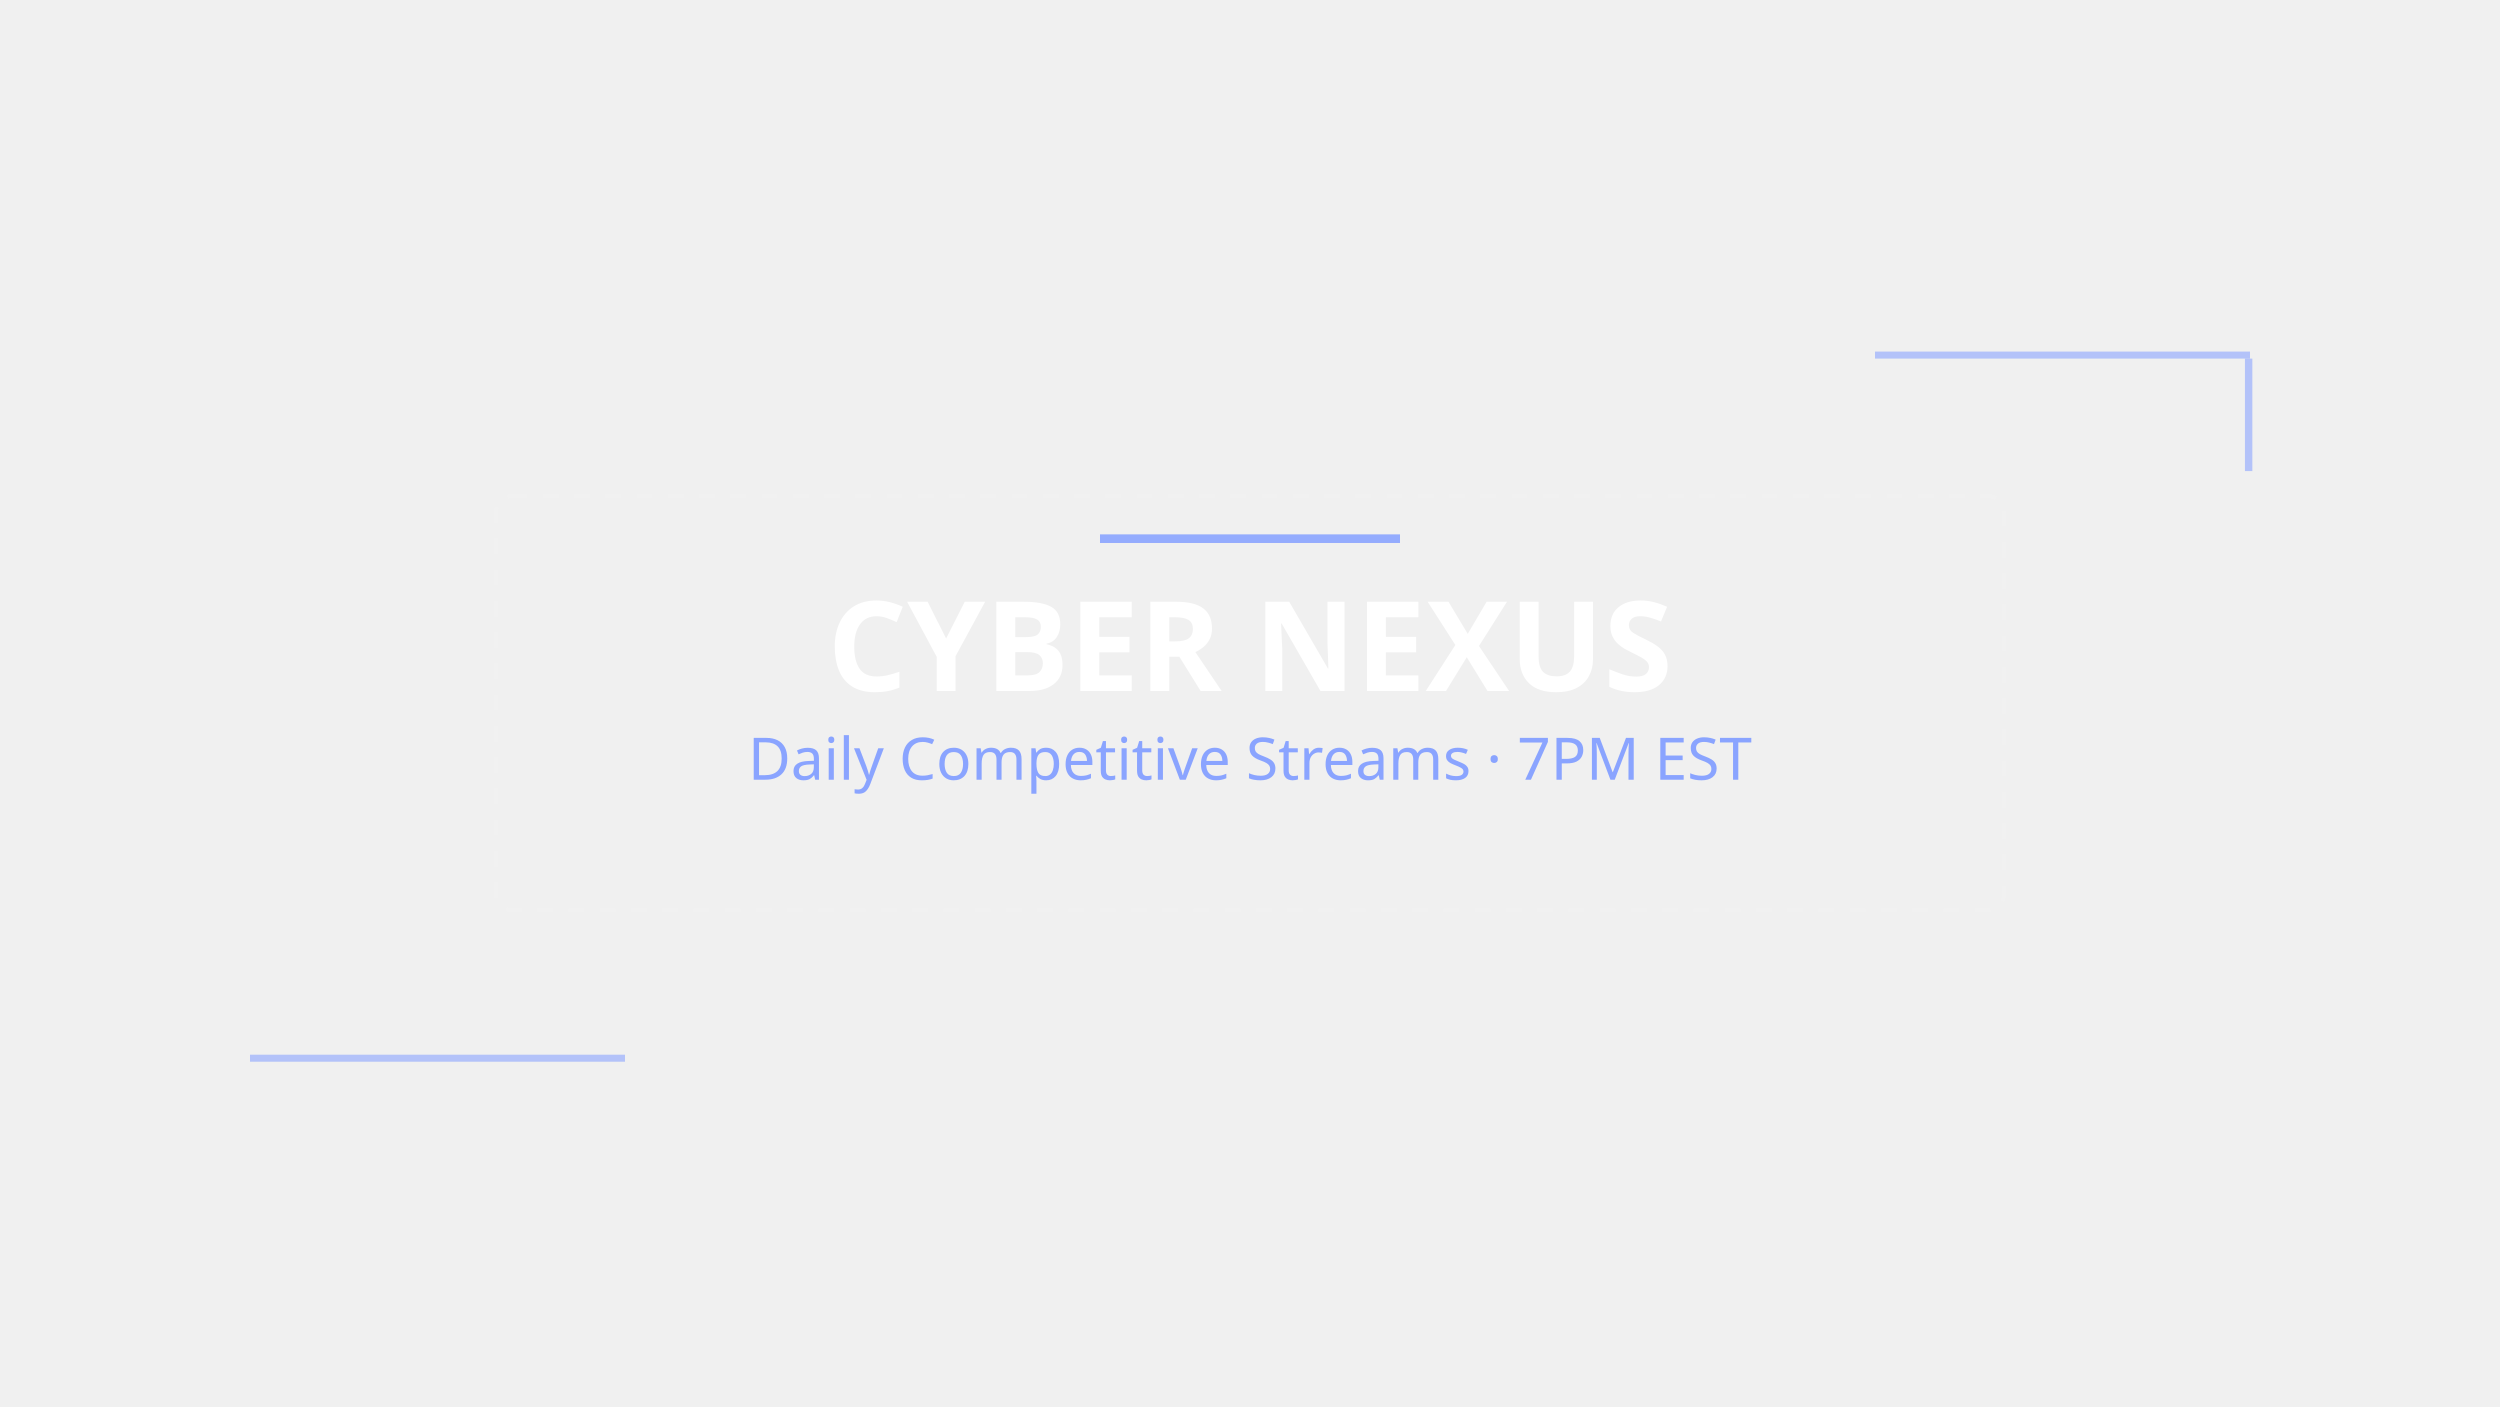
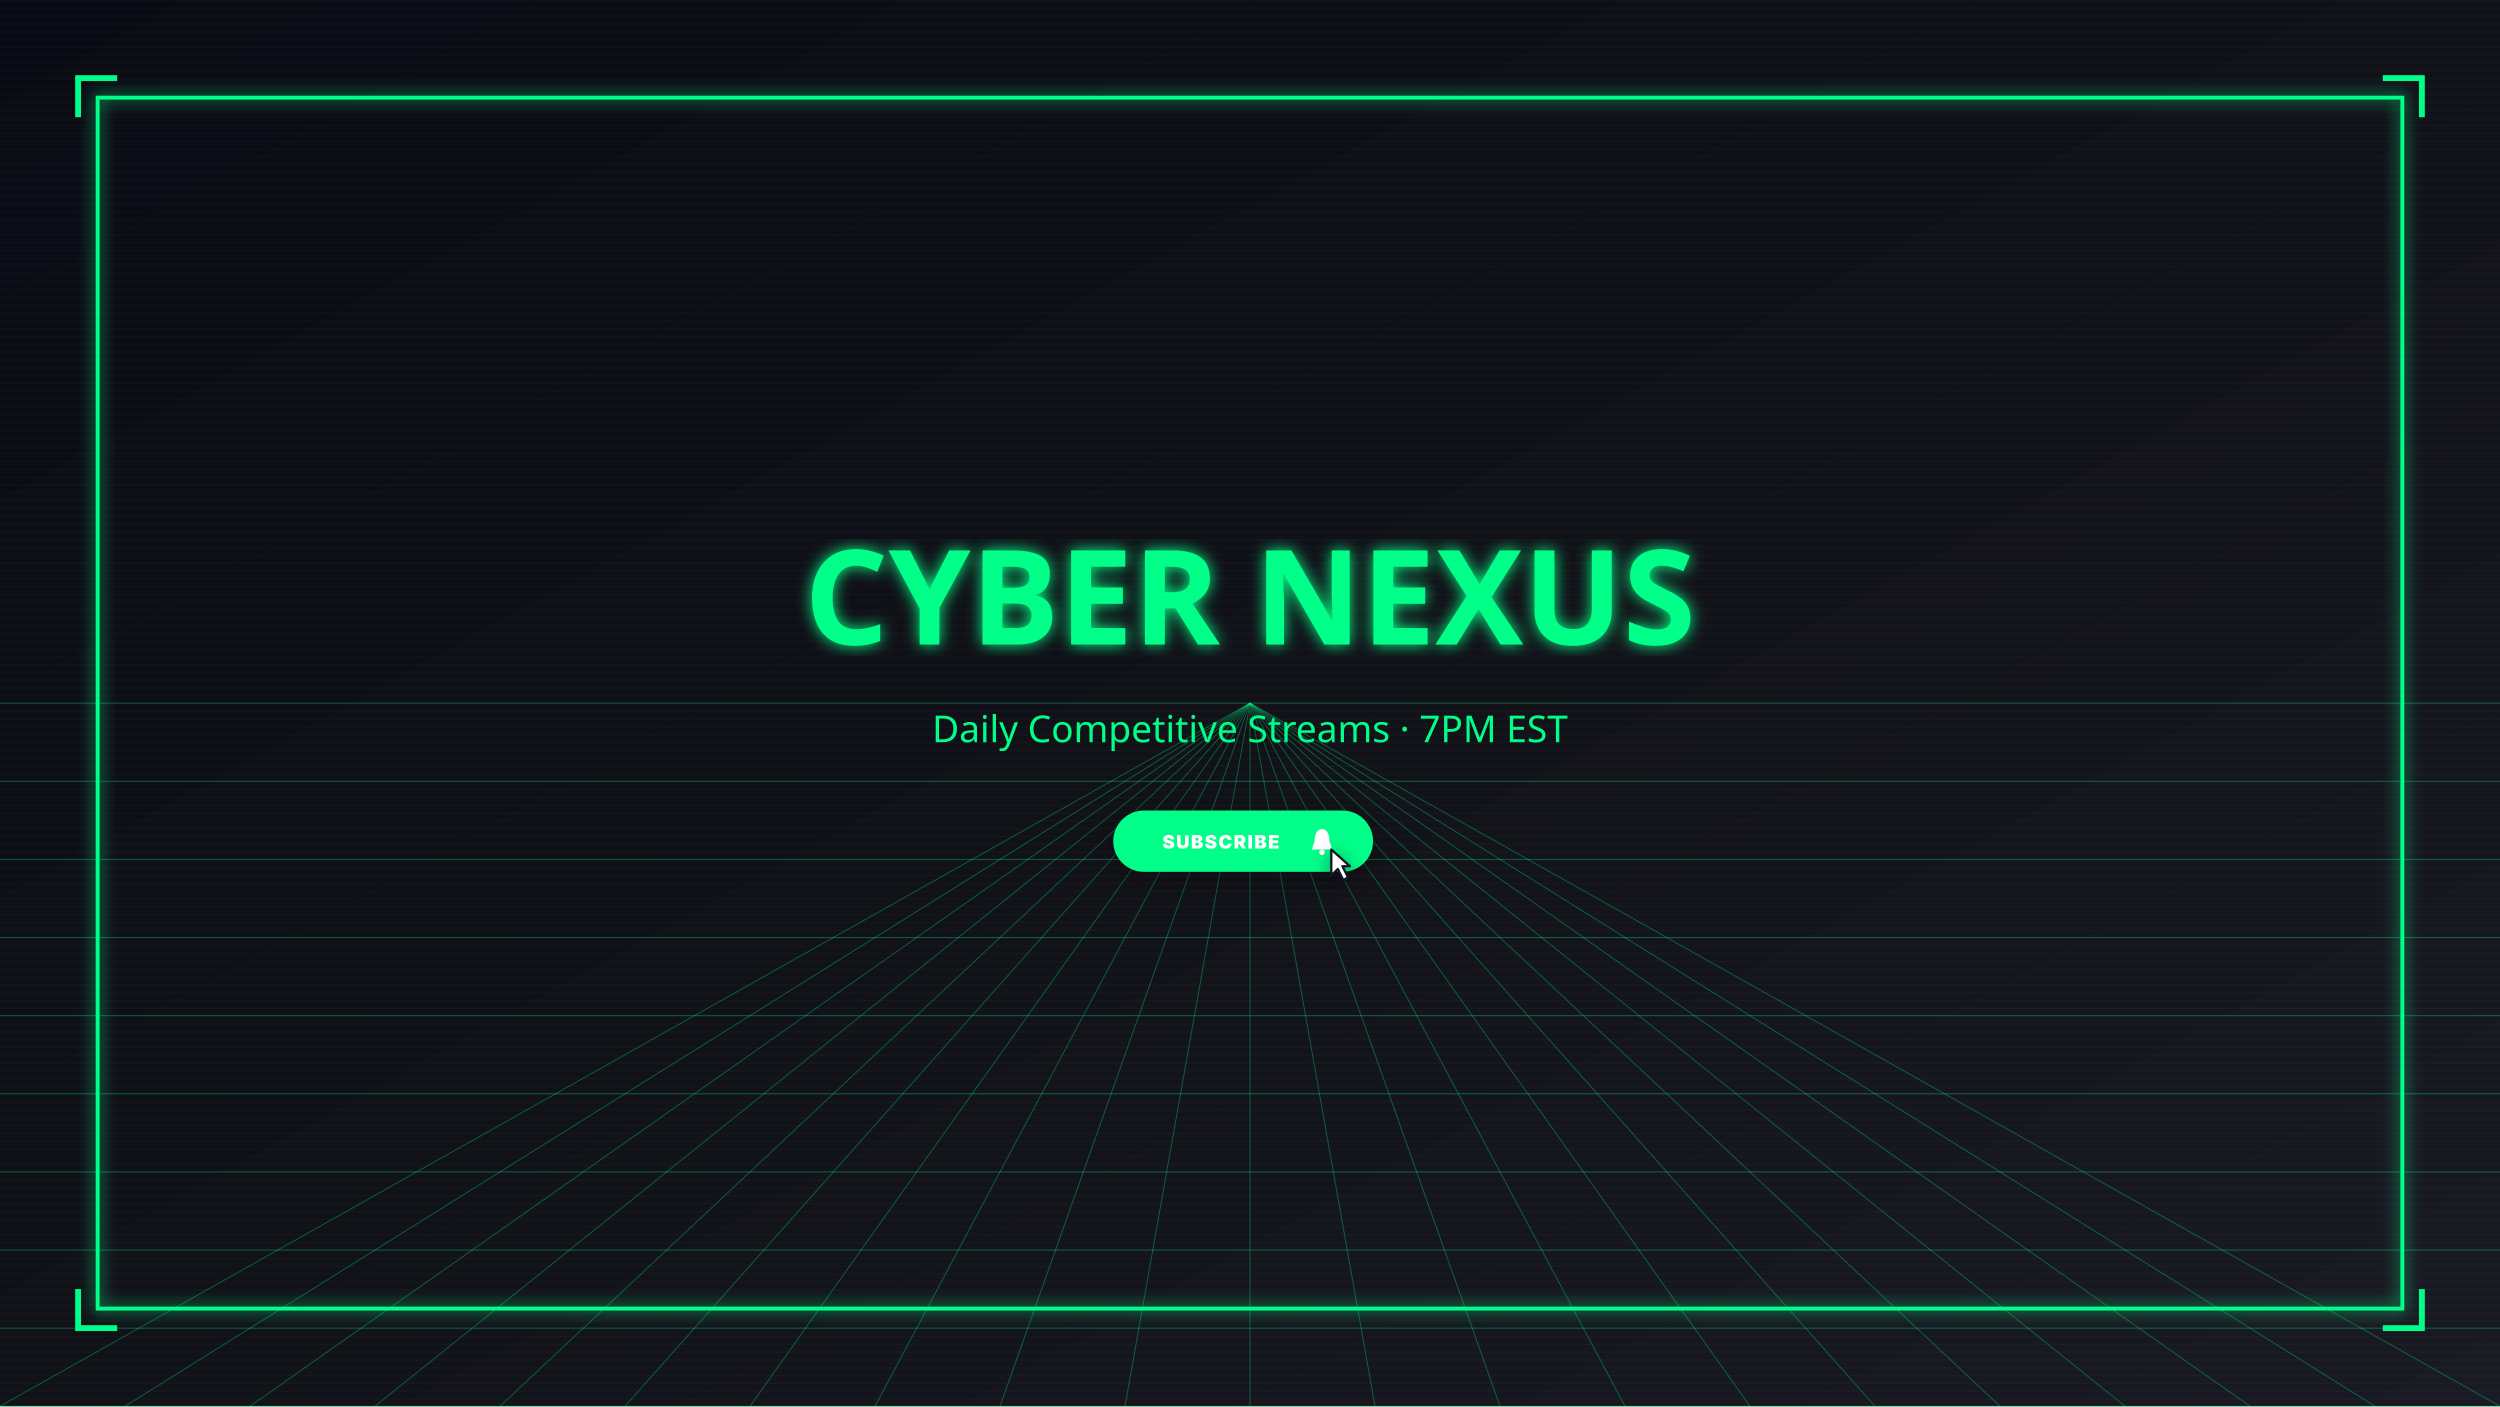
- <svg xmlns="http://www.w3.org/2000/svg" viewBox="0 0 640 360" width="640" height="360">
-   <rect x="127" y="127" width="386" height="106" fill="none" stroke="rgba(255,255,255,0.08)" stroke-dasharray="4 4" rx="4" />
-   <rect x="281.6" y="136.8" width="76.8" height="2.2" fill="#8AA4FF" opacity="0.9" />
-   <rect x="480.0" y="90.0" width="96.0" height="1.8" fill="#8AA4FF" opacity="0.6" />
-   <rect x="64.0" y="270.0" width="96.0" height="1.8" fill="#8AA4FF" opacity="0.6" />
-   <rect x="574.7" y="91.8" width="1.9" height="28.8" fill="#8AA4FF" opacity="0.6" />
-   <text x="50%" y="46.0%" text-anchor="middle" dominant-baseline="middle" fill="#FFFFFF" font-family="Switzer, sans-serif" font-size="32" font-weight="700">CYBER NEXUS</text>
-   <text x="50%" y="54.0%" text-anchor="middle" dominant-baseline="middle" fill="#8AA4FF" font-family="Switzer, sans-serif" font-size="15" font-weight="500">Daily Competitive Streams · 7PM EST</text>
+ <svg xmlns="http://www.w3.org/2000/svg" viewBox="0 0 2560 1440" width="2560" height="1440">
+   <defs>
+     <style>
+       @keyframes cursorClick {
+         0%, 100% { transform: translate(235px, 42px) scale(1); }
+         38% { transform: translate(230px, 36px) scale(1); }
+         46% { transform: translate(228px, 34px) scale(0.85); }
+         54% { transform: translate(230px, 36px) scale(1); }
+       }
+       @keyframes btnTap {
+         0%, 100% { transform: scale(1); }
+         46% { transform: scale(0.97); }
+         54% { transform: scale(1); }
+       }
+       @keyframes bellWiggle {
+         0%, 42%, 68%, 100% { transform: translate(225px, 33px) rotate(0deg); }
+         46% { transform: translate(225px, 33px) rotate(-20deg); }
+         50% { transform: translate(225px, 33px) rotate(20deg); }
+         54% { transform: translate(225px, 33px) rotate(-14deg); }
+         58% { transform: translate(225px, 33px) rotate(10deg); }
+         62% { transform: translate(225px, 33px) rotate(-4deg); }
+       }
+       @keyframes neonGlow {
+         0%, 100% { opacity: 0.88; filter: drop-shadow(0 0 8px currentColor); }
+         50% { opacity: 1; filter: drop-shadow(0 0 26px currentColor); }
+       }
+       @keyframes floatGently {
+         0%, 100% { transform: translateY(0); }
+         50% { transform: translateY(-14px); }
+       }
+       @keyframes eqBounce1 { 0%, 100% { height: 25px; y: -25px; } 50% { height: 75px; y: -75px; } }
+       @keyframes eqBounce2 { 0%, 100% { height: 65px; y: -65px; } 50% { height: 20px; y: -20px; } }
+       @keyframes eqBounce3 { 0%, 100% { height: 35px; y: -35px; } 50% { height: 85px; y: -85px; } }
+       @keyframes glitchTwitch {
+         0%, 88%, 100% { transform: translate(0, 0); }
+         90% { transform: translate(-6px, 2px); }
+         93% { transform: translate(5px, -2px); }
+         96% { transform: translate(-2px, 1px); }
+       }
+       .anim-cursor { animation: cursorClick 2.6s ease-in-out infinite; transform-origin: 0 0; }
+       .anim-btn { animation: btnTap 2.6s ease-in-out infinite; transform-origin: center; }
+       .anim-bell { animation: bellWiggle 2.6s ease-in-out infinite; transform-origin: 0 -12px; }
+       .anim-glow { animation: neonGlow 2.2s ease-in-out infinite; }
+       .anim-float { animation: floatGently 3.5s ease-in-out infinite; }
+       .anim-eq1 { animation: eqBounce1 0.8s ease-in-out infinite; }
+       .anim-eq2 { animation: eqBounce2 1.1s ease-in-out infinite; }
+       .anim-eq3 { animation: eqBounce3 0.9s ease-in-out infinite; }
+       .anim-glitch { animation: glitchTwitch 3.5s step-end infinite; }
+     </style>
+     <linearGradient id="bg-gaming-neon" x1="0%" y1="0%" x2="100%" y2="100%">
+       <stop offset="0%" stop-color="#0A0A14" />
+       <stop offset="50%" stop-color="#111118" />
+       <stop offset="100%" stop-color="#1A1A24" />
+     </linearGradient>
+     <filter id="glow-gaming-neon">
+       <feGaussianBlur stdDeviation="8" result="blur" />
+       <feMerge>
+         <feMergeNode in="blur" />
+         <feMergeNode in="SourceGraphic" />
+       </feMerge>
+     </filter>
+     <pattern id="scanlines-gaming-neon" width="4" height="8" patternUnits="userSpaceOnUse">
+       <line x1="0" y1="0" x2="4" y2="0" stroke="#FFFFFF" stroke-width="1" opacity="0.05" />
+     </pattern>
+   </defs>
+   <rect width="2560" height="1440" fill="url(#bg-gaming-neon)" />
+   <line x1="0" y1="1440" x2="1280" y2="720" stroke="#00FF88" stroke-width="1" opacity="0.32" />
+   <line x1="128" y1="1440" x2="1280" y2="720" stroke="#00FF88" stroke-width="1" opacity="0.32" />
+   <line x1="256" y1="1440" x2="1280" y2="720" stroke="#00FF88" stroke-width="1" opacity="0.32" />
+   <line x1="384" y1="1440" x2="1280" y2="720" stroke="#00FF88" stroke-width="1" opacity="0.32" />
+   <line x1="512" y1="1440" x2="1280" y2="720" stroke="#00FF88" stroke-width="1" opacity="0.32" />
+   <line x1="640" y1="1440" x2="1280" y2="720" stroke="#00FF88" stroke-width="1" opacity="0.32" />
+   <line x1="768" y1="1440" x2="1280" y2="720" stroke="#00FF88" stroke-width="1" opacity="0.32" />
+   <line x1="896" y1="1440" x2="1280" y2="720" stroke="#00FF88" stroke-width="1" opacity="0.32" />
+   <line x1="1024" y1="1440" x2="1280" y2="720" stroke="#00FF88" stroke-width="1" opacity="0.32" />
+   <line x1="1152" y1="1440" x2="1280" y2="720" stroke="#00FF88" stroke-width="1" opacity="0.32" />
+   <line x1="1280" y1="1440" x2="1280" y2="720" stroke="#00FF88" stroke-width="1" opacity="0.32" />
+   <line x1="1408" y1="1440" x2="1280" y2="720" stroke="#00FF88" stroke-width="1" opacity="0.32" />
+   <line x1="1536" y1="1440" x2="1280" y2="720" stroke="#00FF88" stroke-width="1" opacity="0.32" />
+   <line x1="1664" y1="1440" x2="1280" y2="720" stroke="#00FF88" stroke-width="1" opacity="0.32" />
+   <line x1="1792" y1="1440" x2="1280" y2="720" stroke="#00FF88" stroke-width="1" opacity="0.32" />
+   <line x1="1920" y1="1440" x2="1280" y2="720" stroke="#00FF88" stroke-width="1" opacity="0.32" />
+   <line x1="2048" y1="1440" x2="1280" y2="720" stroke="#00FF88" stroke-width="1" opacity="0.32" />
+   <line x1="2176" y1="1440" x2="1280" y2="720" stroke="#00FF88" stroke-width="1" opacity="0.32" />
+   <line x1="2304" y1="1440" x2="1280" y2="720" stroke="#00FF88" stroke-width="1" opacity="0.32" />
+   <line x1="2432" y1="1440" x2="1280" y2="720" stroke="#00FF88" stroke-width="1" opacity="0.32" />
+   <line x1="2560" y1="1440" x2="1280" y2="720" stroke="#00FF88" stroke-width="1" opacity="0.32" />
+   <line x1="0" y1="720" x2="2560" y2="720" stroke="#00FF88" stroke-width="1" opacity="0.32" />
+   <line x1="0" y1="800" x2="2560" y2="800" stroke="#00FF88" stroke-width="1" opacity="0.32" />
+   <line x1="0" y1="880" x2="2560" y2="880" stroke="#00FF88" stroke-width="1" opacity="0.32" />
+   <line x1="0" y1="960" x2="2560" y2="960" stroke="#00FF88" stroke-width="1" opacity="0.32" />
+   <line x1="0" y1="1040" x2="2560" y2="1040" stroke="#00FF88" stroke-width="1" opacity="0.32" />
+   <line x1="0" y1="1120" x2="2560" y2="1120" stroke="#00FF88" stroke-width="1" opacity="0.32" />
+   <line x1="0" y1="1200" x2="2560" y2="1200" stroke="#00FF88" stroke-width="1" opacity="0.32" />
+   <line x1="0" y1="1280" x2="2560" y2="1280" stroke="#00FF88" stroke-width="1" opacity="0.32" />
+   <line x1="0" y1="1360" x2="2560" y2="1360" stroke="#00FF88" stroke-width="1" opacity="0.32" />
+   <line x1="0" y1="1440" x2="2560" y2="1440" stroke="#00FF88" stroke-width="1" opacity="0.32" />
+   <rect class="anim-glow" x="100" y="100" width="2360" height="1240" fill="none" stroke="#00FF88" stroke-width="4" filter="url(#glow-gaming-neon)" />
+   <path d="M 80 120 L 80 80 L 120 80" fill="none" stroke="#00FF88" stroke-width="6" />
+   <path d="M 2480 120 L 2480 80 L 2440 80" fill="none" stroke="#00FF88" stroke-width="6" />
+   <path d="M 80 1320 L 80 1360 L 120 1360" fill="none" stroke="#00FF88" stroke-width="6" />
+   <path d="M 2480 1320 L 2480 1360 L 2440 1360" fill="none" stroke="#00FF88" stroke-width="6" />
+   <text class="anim-glow" x="1280" y="660" fill="#00FF88" font-family="system-ui, sans-serif" font-size="135" font-weight="900" text-anchor="middle" filter="url(#glow-gaming-neon)">CYBER NEXUS</text>
+   <text x="1280" y="760" fill="#00FF88" font-family="system-ui, sans-serif" font-size="38" text-anchor="middle">Daily Competitive Streams · 7PM EST</text>
+   <g transform="translate(1140, 830)">
+     <g transform="translate(0, 0) scale(0.95)">
+       <g class="anim-btn">
+         <rect width="280" height="66" rx="33" fill="#00FF88" filter="drop-shadow(0 8px 18px rgba(0,0,0,0.32))" />
+         <text x="116" y="41" fill="#FFFFFF" font-family="system-ui, -apple-system, sans-serif" font-size="20" font-weight="900" letter-spacing="1.5px" text-anchor="middle">SUBSCRIBE</text>
+       </g>
+       <g class="anim-bell" transform="translate(225, 33)">
+         <path d="M 0 -13 C -5 -13, -8 -8, -8 0 L -11 9 L 11 9 L 8 0 C 8 -8, 5 -13, 0 -13 Z" fill="#FFFFFF" />
+         <circle cx="0" cy="12" r="3" fill="#FFFFFF" />
+       </g>
+       <g class="anim-cursor" transform="translate(235, 42)">
+         <path d="M 0 0 L 0 28 L 7 21 L 13 33 L 18 30 L 12 18 L 20 18 Z" fill="#FFFFFF" stroke="#111827" stroke-width="2.5" stroke-linejoin="round" filter="drop-shadow(0 4px 10px rgba(0,0,0,0.45))" />
+       </g>
+     </g>
+   </g>
+   <rect width="2560" height="1440" fill="url(#scanlines-gaming-neon)" pointer-events="none" />
</svg>
